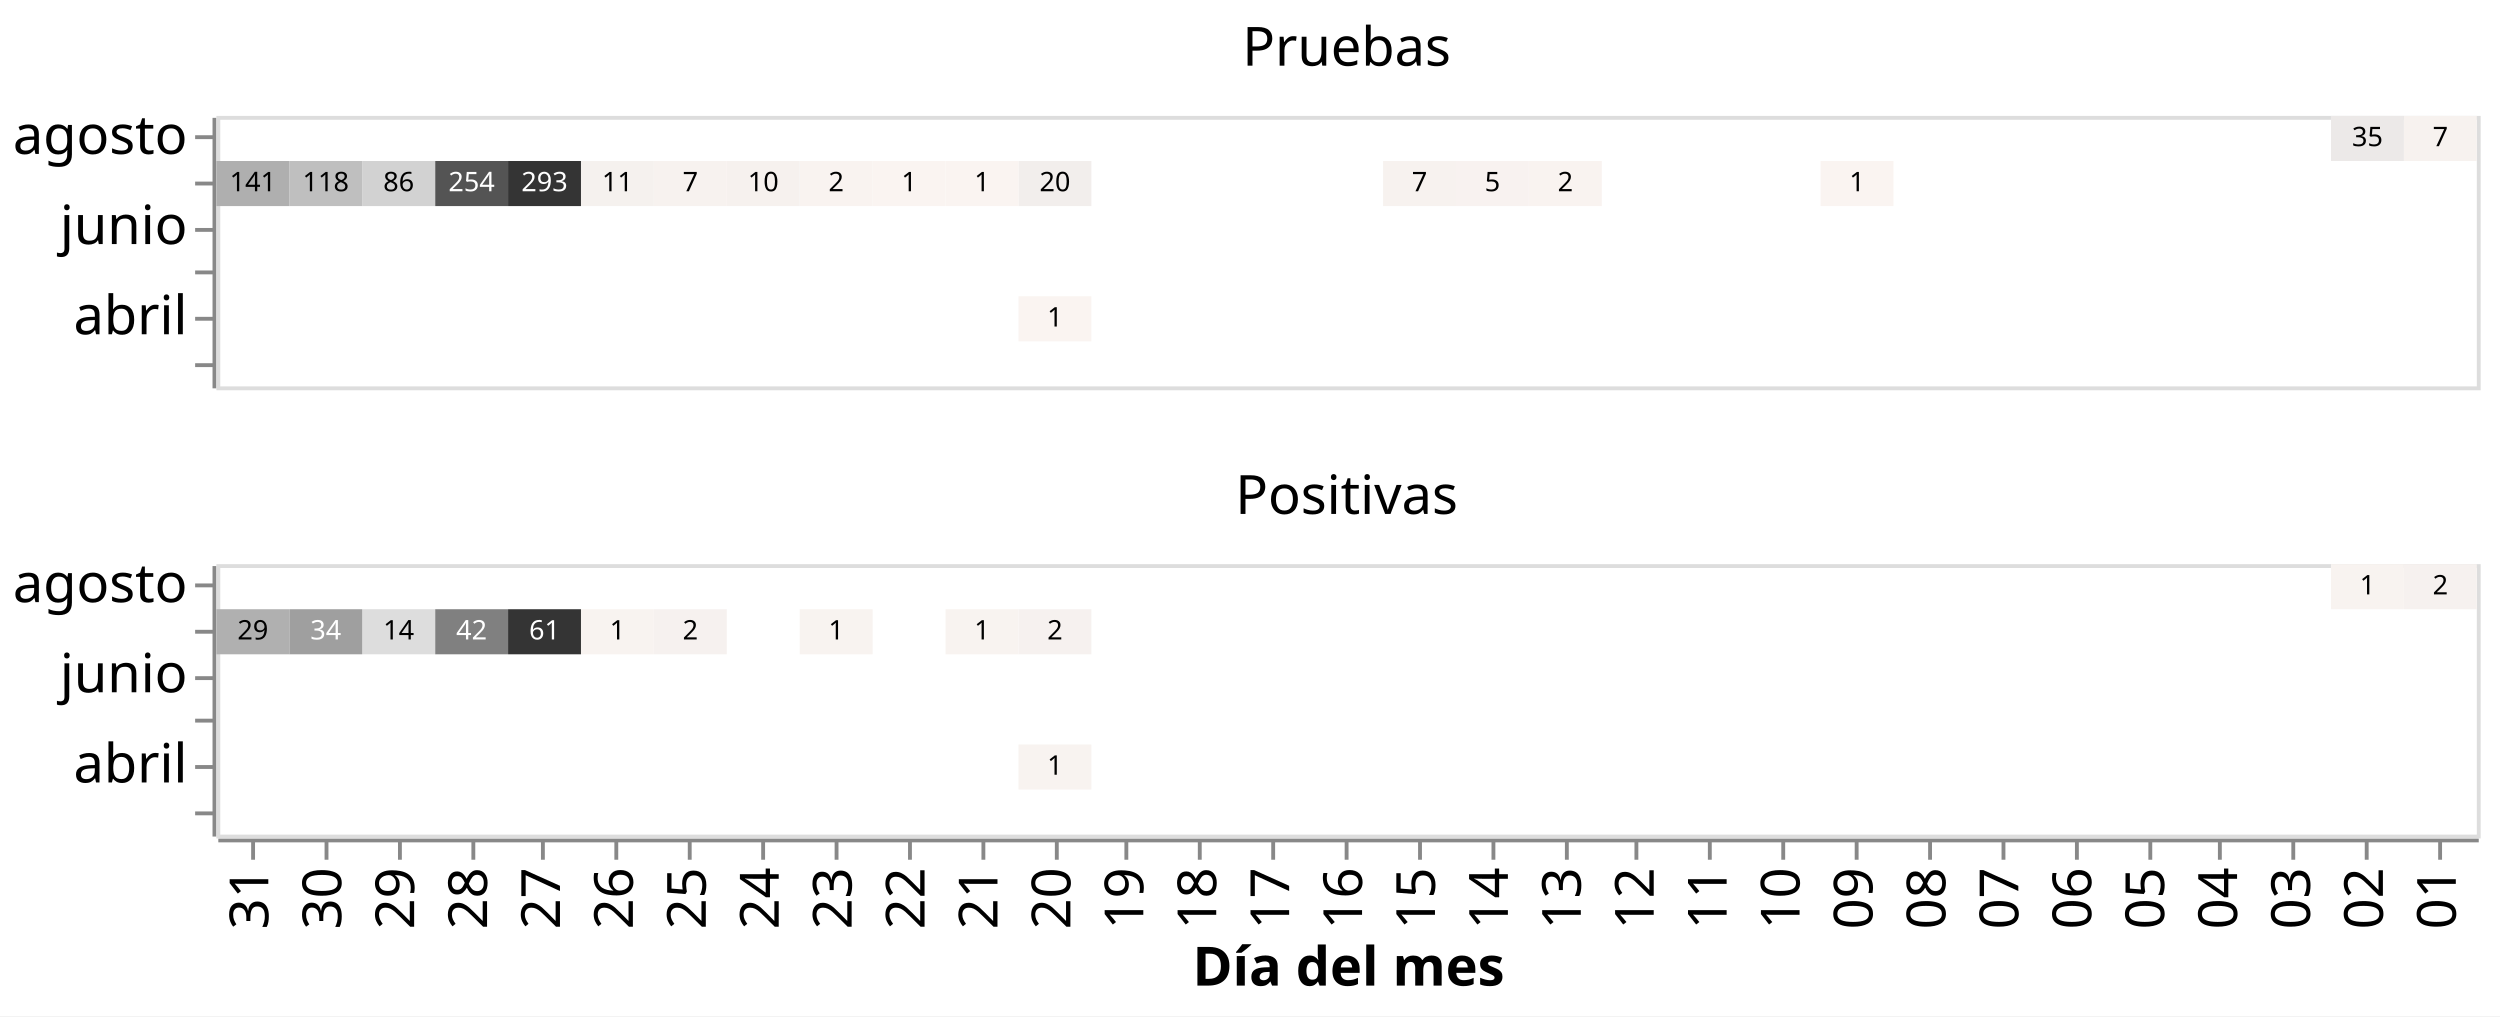
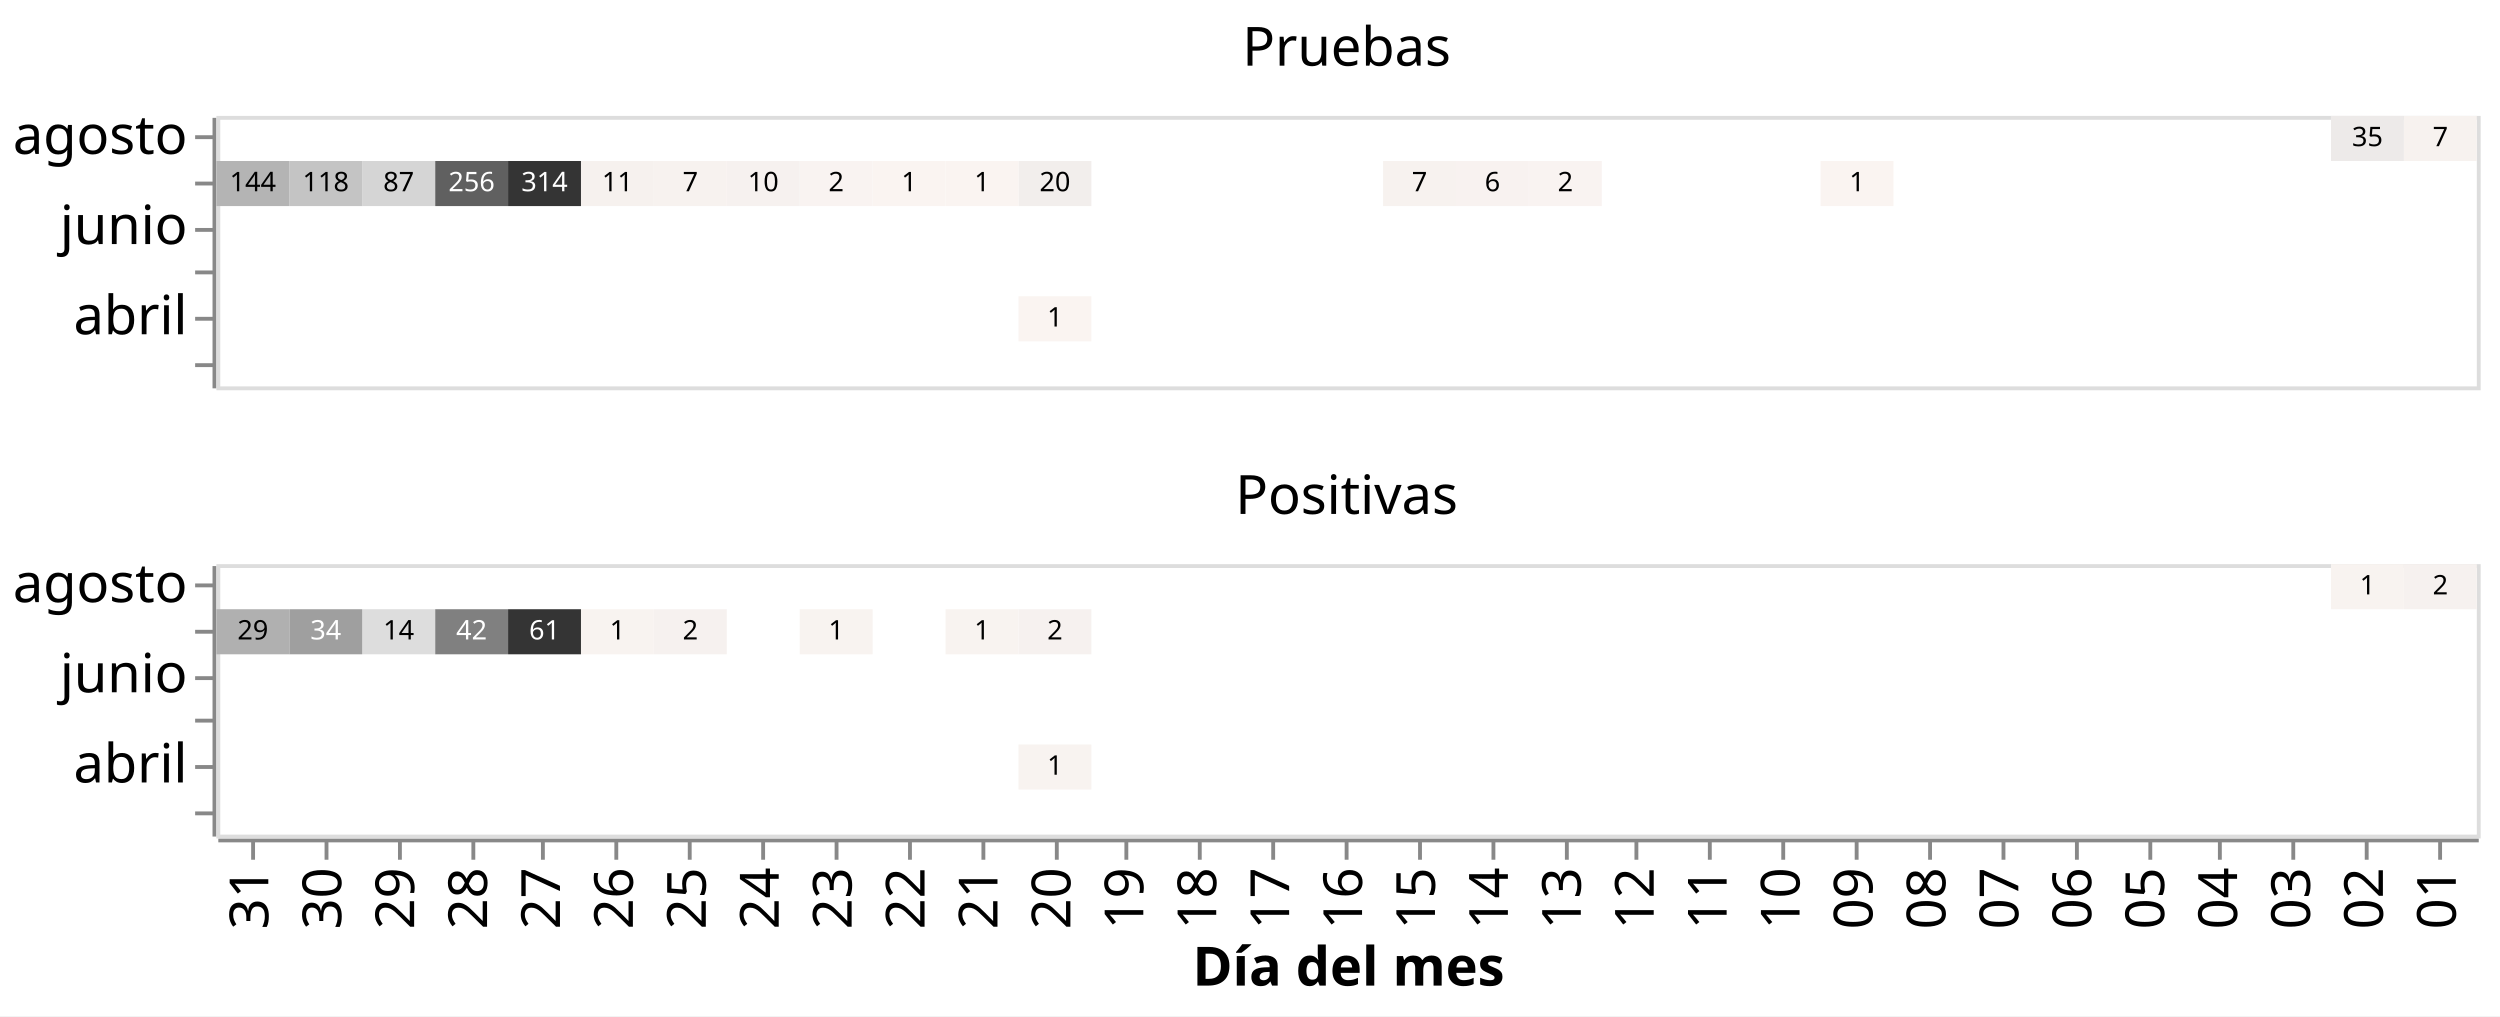
<svg xmlns="http://www.w3.org/2000/svg" class="marks" width="647" height="263" viewBox="0 0 647 263" version="1.1">
  <rect width="647" height="263" style="fill: white;" />
  <g transform="translate(56,30)">
    <g class="mark-group role-frame root">
      <g transform="translate(0,0)">
        <path class="background" d="M0,0h0v0h0Z" style="fill: none;" />
        <g>
          <g class="mark-group role-row-header row_header">
            <g transform="translate(-1,0)">
              <path class="background" d="M0,0h0v70h0Z" style="fill: none;" />
              <g>
                <g class="mark-group role-axis">
                  <g transform="translate(0.5,0.5)">
                    <path class="background" d="M0,0h0v0h0Z" style="pointer-events: none; fill: none;" />
                    <g>
                      <g class="mark-rule role-axis-tick" style="pointer-events: none;">
                        <line transform="translate(0,5)" x2="-5" y2="0" style="fill: none; stroke: #888; stroke-width: 1; opacity: 1;" />
                        <line transform="translate(0,17)" x2="-5" y2="0" style="fill: none; stroke: #888; stroke-width: 1; opacity: 1;" />
                        <line transform="translate(0,29)" x2="-5" y2="0" style="fill: none; stroke: #888; stroke-width: 1; opacity: 1;" />
                        <line transform="translate(0,40)" x2="-5" y2="0" style="fill: none; stroke: #888; stroke-width: 1; opacity: 1;" />
                        <line transform="translate(0,52)" x2="-5" y2="0" style="fill: none; stroke: #888; stroke-width: 1; opacity: 1;" />
                        <line transform="translate(0,64)" x2="-5" y2="0" style="fill: none; stroke: #888; stroke-width: 1; opacity: 1;" />
                      </g>
                      <g class="mark-text role-axis-label" style="pointer-events: none;">
                        <text text-anchor="end" transform="translate(-7,9.333333)" style="font-family: sans-serif; font-size: 14px; fill: #000; opacity: 1;">agosto</text>
                        <text text-anchor="end" transform="translate(-7,21)" style="font-family: sans-serif; font-size: 14px; fill: #000; opacity: 0;">julio</text>
                        <text text-anchor="end" transform="translate(-7,32.66667)" style="font-family: sans-serif; font-size: 14px; fill: #000; opacity: 1;">junio</text>
                        <text text-anchor="end" transform="translate(-7,44.33333)" style="font-family: sans-serif; font-size: 14px; fill: #000; opacity: 0;">mayo</text>
                        <text text-anchor="end" transform="translate(-7,56)" style="font-family: sans-serif; font-size: 14px; fill: #000; opacity: 1;">abril</text>
                        <text text-anchor="end" transform="translate(-7,67.66667)" style="font-family: sans-serif; font-size: 14px; fill: #000; opacity: 0;">marzo</text>
                      </g>
                      <g class="mark-rule role-axis-domain" style="pointer-events: none;">
                        <line transform="translate(0,0)" x2="0" y2="70" style="fill: none; stroke: #888; stroke-width: 1; opacity: 1;" />
                      </g>
                    </g>
                    <path class="foreground" d="" style="pointer-events: none; display: none; fill: none;" />
                  </g>
                </g>
              </g>
              <path class="foreground" d="" style="display: none; fill: none;" />
            </g>
            <g transform="translate(-1,116)">
              <path class="background" d="M0,0h0v70h0Z" style="fill: none;" />
              <g>
                <g class="mark-group role-axis">
                  <g transform="translate(0.5,0.5)">
                    <path class="background" d="M0,0h0v0h0Z" style="pointer-events: none; fill: none;" />
                    <g>
                      <g class="mark-rule role-axis-tick" style="pointer-events: none;">
                        <line transform="translate(0,5)" x2="-5" y2="0" style="fill: none; stroke: #888; stroke-width: 1; opacity: 1;" />
                        <line transform="translate(0,17)" x2="-5" y2="0" style="fill: none; stroke: #888; stroke-width: 1; opacity: 1;" />
                        <line transform="translate(0,29)" x2="-5" y2="0" style="fill: none; stroke: #888; stroke-width: 1; opacity: 1;" />
                        <line transform="translate(0,40)" x2="-5" y2="0" style="fill: none; stroke: #888; stroke-width: 1; opacity: 1;" />
                        <line transform="translate(0,52)" x2="-5" y2="0" style="fill: none; stroke: #888; stroke-width: 1; opacity: 1;" />
                        <line transform="translate(0,64)" x2="-5" y2="0" style="fill: none; stroke: #888; stroke-width: 1; opacity: 1;" />
                      </g>
                      <g class="mark-text role-axis-label" style="pointer-events: none;">
                        <text text-anchor="end" transform="translate(-7,9.333333)" style="font-family: sans-serif; font-size: 14px; fill: #000; opacity: 1;">agosto</text>
                        <text text-anchor="end" transform="translate(-7,21)" style="font-family: sans-serif; font-size: 14px; fill: #000; opacity: 0;">julio</text>
                        <text text-anchor="end" transform="translate(-7,32.66667)" style="font-family: sans-serif; font-size: 14px; fill: #000; opacity: 1;">junio</text>
                        <text text-anchor="end" transform="translate(-7,44.33333)" style="font-family: sans-serif; font-size: 14px; fill: #000; opacity: 0;">mayo</text>
                        <text text-anchor="end" transform="translate(-7,56)" style="font-family: sans-serif; font-size: 14px; fill: #000; opacity: 1;">abril</text>
                        <text text-anchor="end" transform="translate(-7,67.66667)" style="font-family: sans-serif; font-size: 14px; fill: #000; opacity: 0;">marzo</text>
                      </g>
                      <g class="mark-rule role-axis-domain" style="pointer-events: none;">
                        <line transform="translate(0,0)" x2="0" y2="70" style="fill: none; stroke: #888; stroke-width: 1; opacity: 1;" />
                      </g>
                    </g>
                    <path class="foreground" d="" style="pointer-events: none; display: none; fill: none;" />
                  </g>
                </g>
              </g>
              <path class="foreground" d="" style="display: none; fill: none;" />
            </g>
          </g>
          <g class="mark-group role-column-footer column_footer">
            <g transform="translate(0,187)">
              <path class="background" d="M0,0h585v0h-585Z" style="fill: none;" />
              <g>
                <g class="mark-group role-axis">
                  <g transform="translate(0.5,0.5)">
                    <path class="background" d="M0,0h0v0h0Z" style="pointer-events: none; fill: none;" />
                    <g>
                      <g class="mark-rule role-axis-tick" style="pointer-events: none;">
                        <line transform="translate(9,0)" x2="0" y2="5" style="fill: none; stroke: #888; stroke-width: 1; opacity: 1;" />
                        <line transform="translate(28,0)" x2="0" y2="5" style="fill: none; stroke: #888; stroke-width: 1; opacity: 1;" />
                        <line transform="translate(47,0)" x2="0" y2="5" style="fill: none; stroke: #888; stroke-width: 1; opacity: 1;" />
                        <line transform="translate(66,0)" x2="0" y2="5" style="fill: none; stroke: #888; stroke-width: 1; opacity: 1;" />
                        <line transform="translate(84,0)" x2="0" y2="5" style="fill: none; stroke: #888; stroke-width: 1; opacity: 1;" />
                        <line transform="translate(103,0)" x2="0" y2="5" style="fill: none; stroke: #888; stroke-width: 1; opacity: 1;" />
                        <line transform="translate(122,0)" x2="0" y2="5" style="fill: none; stroke: #888; stroke-width: 1; opacity: 1;" />
                        <line transform="translate(141,0)" x2="0" y2="5" style="fill: none; stroke: #888; stroke-width: 1; opacity: 1;" />
                        <line transform="translate(160,0)" x2="0" y2="5" style="fill: none; stroke: #888; stroke-width: 1; opacity: 1;" />
                        <line transform="translate(179,0)" x2="0" y2="5" style="fill: none; stroke: #888; stroke-width: 1; opacity: 1;" />
                        <line transform="translate(198,0)" x2="0" y2="5" style="fill: none; stroke: #888; stroke-width: 1; opacity: 1;" />
                        <line transform="translate(217,0)" x2="0" y2="5" style="fill: none; stroke: #888; stroke-width: 1; opacity: 1;" />
                        <line transform="translate(235,0)" x2="0" y2="5" style="fill: none; stroke: #888; stroke-width: 1; opacity: 1;" />
                        <line transform="translate(254,0)" x2="0" y2="5" style="fill: none; stroke: #888; stroke-width: 1; opacity: 1;" />
                        <line transform="translate(273,0)" x2="0" y2="5" style="fill: none; stroke: #888; stroke-width: 1; opacity: 1;" />
                        <line transform="translate(292,0)" x2="0" y2="5" style="fill: none; stroke: #888; stroke-width: 1; opacity: 1;" />
                        <line transform="translate(311,0)" x2="0" y2="5" style="fill: none; stroke: #888; stroke-width: 1; opacity: 1;" />
                        <line transform="translate(330,0)" x2="0" y2="5" style="fill: none; stroke: #888; stroke-width: 1; opacity: 1;" />
                        <line transform="translate(349,0)" x2="0" y2="5" style="fill: none; stroke: #888; stroke-width: 1; opacity: 1;" />
                        <line transform="translate(367,0)" x2="0" y2="5" style="fill: none; stroke: #888; stroke-width: 1; opacity: 1;" />
                        <line transform="translate(386,0)" x2="0" y2="5" style="fill: none; stroke: #888; stroke-width: 1; opacity: 1;" />
                        <line transform="translate(405,0)" x2="0" y2="5" style="fill: none; stroke: #888; stroke-width: 1; opacity: 1;" />
                        <line transform="translate(424,0)" x2="0" y2="5" style="fill: none; stroke: #888; stroke-width: 1; opacity: 1;" />
                        <line transform="translate(443,0)" x2="0" y2="5" style="fill: none; stroke: #888; stroke-width: 1; opacity: 1;" />
                        <line transform="translate(462,0)" x2="0" y2="5" style="fill: none; stroke: #888; stroke-width: 1; opacity: 1;" />
                        <line transform="translate(481,0)" x2="0" y2="5" style="fill: none; stroke: #888; stroke-width: 1; opacity: 1;" />
                        <line transform="translate(500,0)" x2="0" y2="5" style="fill: none; stroke: #888; stroke-width: 1; opacity: 1;" />
                        <line transform="translate(518,0)" x2="0" y2="5" style="fill: none; stroke: #888; stroke-width: 1; opacity: 1;" />
                        <line transform="translate(537,0)" x2="0" y2="5" style="fill: none; stroke: #888; stroke-width: 1; opacity: 1;" />
                        <line transform="translate(556,0)" x2="0" y2="5" style="fill: none; stroke: #888; stroke-width: 1; opacity: 1;" />
                        <line transform="translate(575,0)" x2="0" y2="5" style="fill: none; stroke: #888; stroke-width: 1; opacity: 1;" />
                      </g>
                      <g class="mark-text role-axis-label" style="pointer-events: none;">
                        <text text-anchor="end" transform="translate(8.935484,7) rotate(270) translate(0,4)" style="font-family: sans-serif; font-size: 14px; fill: #000; opacity: 1;">31</text>
                        <text text-anchor="end" transform="translate(27.80645,7) rotate(270) translate(0,4)" style="font-family: sans-serif; font-size: 14px; fill: #000; opacity: 1;">30</text>
                        <text text-anchor="end" transform="translate(46.67742,7) rotate(270) translate(0,4)" style="font-family: sans-serif; font-size: 14px; fill: #000; opacity: 1;">29</text>
                        <text text-anchor="end" transform="translate(65.54839,7) rotate(270) translate(0,4)" style="font-family: sans-serif; font-size: 14px; fill: #000; opacity: 1;">28</text>
                        <text text-anchor="end" transform="translate(84.41935,7) rotate(270) translate(0,4)" style="font-family: sans-serif; font-size: 14px; fill: #000; opacity: 1;">27</text>
                        <text text-anchor="end" transform="translate(103.2903,7) rotate(270) translate(0,4)" style="font-family: sans-serif; font-size: 14px; fill: #000; opacity: 1;">26</text>
                        <text text-anchor="end" transform="translate(122.1613,7) rotate(270) translate(0,4)" style="font-family: sans-serif; font-size: 14px; fill: #000; opacity: 1;">25</text>
                        <text text-anchor="end" transform="translate(141.0323,7) rotate(270) translate(0,4)" style="font-family: sans-serif; font-size: 14px; fill: #000; opacity: 1;">24</text>
                        <text text-anchor="end" transform="translate(159.9032,7) rotate(270) translate(0,4)" style="font-family: sans-serif; font-size: 14px; fill: #000; opacity: 1;">23</text>
                        <text text-anchor="end" transform="translate(178.7742,7) rotate(270) translate(0,4)" style="font-family: sans-serif; font-size: 14px; fill: #000; opacity: 1;">22</text>
                        <text text-anchor="end" transform="translate(197.6452,7) rotate(270) translate(0,4)" style="font-family: sans-serif; font-size: 14px; fill: #000; opacity: 1;">21</text>
                        <text text-anchor="end" transform="translate(216.5161,7) rotate(270) translate(0,4)" style="font-family: sans-serif; font-size: 14px; fill: #000; opacity: 1;">20</text>
                        <text text-anchor="end" transform="translate(235.3871,7) rotate(270) translate(0,4)" style="font-family: sans-serif; font-size: 14px; fill: #000; opacity: 1;">19</text>
                        <text text-anchor="end" transform="translate(254.2581,7) rotate(270) translate(0,4)" style="font-family: sans-serif; font-size: 14px; fill: #000; opacity: 1;">18</text>
                        <text text-anchor="end" transform="translate(273.129,7) rotate(270) translate(0,4)" style="font-family: sans-serif; font-size: 14px; fill: #000; opacity: 1;">17</text>
                        <text text-anchor="end" transform="translate(292,7) rotate(270) translate(0,4)" style="font-family: sans-serif; font-size: 14px; fill: #000; opacity: 1;">16</text>
                        <text text-anchor="end" transform="translate(310.871,7) rotate(270) translate(0,4)" style="font-family: sans-serif; font-size: 14px; fill: #000; opacity: 1;">15</text>
                        <text text-anchor="end" transform="translate(329.7419,7) rotate(270) translate(0,4)" style="font-family: sans-serif; font-size: 14px; fill: #000; opacity: 1;">14</text>
                        <text text-anchor="end" transform="translate(348.6129,7) rotate(270) translate(0,4)" style="font-family: sans-serif; font-size: 14px; fill: #000; opacity: 1;">13</text>
                        <text text-anchor="end" transform="translate(367.4839,7) rotate(270) translate(0,4)" style="font-family: sans-serif; font-size: 14px; fill: #000; opacity: 1;">12</text>
                        <text text-anchor="end" transform="translate(386.3548,7) rotate(270) translate(0,4)" style="font-family: sans-serif; font-size: 14px; fill: #000; opacity: 1;">11</text>
                        <text text-anchor="end" transform="translate(405.2258,7) rotate(270) translate(0,4)" style="font-family: sans-serif; font-size: 14px; fill: #000; opacity: 1;">10</text>
                        <text text-anchor="end" transform="translate(424.0968,7) rotate(270) translate(0,4)" style="font-family: sans-serif; font-size: 14px; fill: #000; opacity: 1;">09</text>
                        <text text-anchor="end" transform="translate(442.9677,7) rotate(270) translate(0,4)" style="font-family: sans-serif; font-size: 14px; fill: #000; opacity: 1;">08</text>
                        <text text-anchor="end" transform="translate(461.8387,7) rotate(270) translate(0,4)" style="font-family: sans-serif; font-size: 14px; fill: #000; opacity: 1;">07</text>
                        <text text-anchor="end" transform="translate(480.7097,7) rotate(270) translate(0,4)" style="font-family: sans-serif; font-size: 14px; fill: #000; opacity: 1;">06</text>
                        <text text-anchor="end" transform="translate(499.5806,7) rotate(270) translate(0,4)" style="font-family: sans-serif; font-size: 14px; fill: #000; opacity: 1;">05</text>
                        <text text-anchor="end" transform="translate(518.4516,7) rotate(270) translate(0,4)" style="font-family: sans-serif; font-size: 14px; fill: #000; opacity: 1;">04</text>
                        <text text-anchor="end" transform="translate(537.3226,7) rotate(270) translate(0,4)" style="font-family: sans-serif; font-size: 14px; fill: #000; opacity: 1;">03</text>
                        <text text-anchor="end" transform="translate(556.1935,7) rotate(270) translate(0,4)" style="font-family: sans-serif; font-size: 14px; fill: #000; opacity: 1;">02</text>
                        <text text-anchor="end" transform="translate(575.0645,7) rotate(270) translate(0,4)" style="font-family: sans-serif; font-size: 14px; fill: #000; opacity: 1;">01</text>
                      </g>
                      <g class="mark-rule role-axis-domain" style="pointer-events: none;">
                        <line transform="translate(0,0)" x2="585" y2="0" style="fill: none; stroke: #888; stroke-width: 1; opacity: 1;" />
                      </g>
                      <g class="mark-text role-axis-title" style="pointer-events: none;">
                        <text text-anchor="middle" transform="translate(292.5,37.57227)" style="font-family: sans-serif; font-size: 14px; font-weight: bold; fill: #000; opacity: 1;">Día del mes</text>
                      </g>
                    </g>
                    <path class="foreground" d="" style="pointer-events: none; display: none; fill: none;" />
                  </g>
                </g>
              </g>
              <path class="foreground" d="" style="display: none; fill: none;" />
            </g>
          </g>
          <g class="mark-group role-scope cell">
            <g transform="translate(0,0)">
              <path class="background" d="M0.5,0.5h585v70h-585Z" style="fill: none; stroke: #ddd;" />
              <g>
                <g class="mark-rect role-mark child_layer_0_marks">
                  <path d="M207.581,46.667h18.871v11.667h-18.871Z" style="fill: rgb(250, 244, 241);" />
                  <path d="M415.161,11.667h18.871v11.667h-18.871Z" style="fill: rgb(250, 244, 241);" />
-                   <path d="M339.677,11.667h18.871v11.667h-18.871Z" style="fill: rgb(249, 243, 240);" />
+                   <path d="M339.677,11.667h18.871v11.667h-18.871Z" style="fill: rgb(249, 243, 241);" />
                  <path d="M320.806,11.667h18.871v11.667h-18.871Z" style="fill: rgb(248, 242, 240);" />
                  <path d="M301.935,11.667h18.871v11.667h-18.871Z" style="fill: rgb(247, 242, 239);" />
                  <path d="M207.581,11.667h18.871v11.667h-18.871Z" style="fill: rgb(242, 238, 236);" />
                  <path d="M188.71,11.667h18.871v11.667h-18.871Z" style="fill: rgb(250, 244, 241);" />
                  <path d="M169.839,11.667h18.871v11.667h-18.871Z" style="fill: rgb(250, 244, 241);" />
-                   <path d="M150.968,11.667h18.871v11.667h-18.871Z" style="fill: rgb(249, 243, 240);" />
-                   <path d="M132.097,11.667h18.871v11.667h-18.871Z" style="fill: rgb(246, 241, 238);" />
+                   <path d="M150.968,11.667h18.871v11.667h-18.871Z" style="fill: rgb(249, 243, 241);" />
+                   <path d="M132.097,11.667h18.871v11.667h-18.871Z" style="fill: rgb(246, 241, 239);" />
                  <path d="M113.226,11.667h18.871v11.667h-18.871Z" style="fill: rgb(247, 242, 239);" />
-                   <path d="M94.355,11.667h18.871v11.667h-18.871Z" style="fill: rgb(245, 241, 238);" />
+                   <path d="M94.355,11.667h18.871v11.667h-18.871Z" style="fill: rgb(246, 241, 238);" />
                  <path d="M75.484,11.667h18.871v11.667h-18.871Z" style="fill: rgb(52, 52, 52);" />
-                   <path d="M56.613,11.667h18.871v11.667h-18.871Z" style="fill: rgb(84, 84, 84);" />
-                   <path d="M37.742,11.667h18.871v11.667h-18.871Z" style="fill: rgb(210, 210, 210);" />
-                   <path d="M18.871,11.667h18.871v11.667h-18.871Z" style="fill: rgb(191, 191, 191);" />
-                   <path d="M0,11.667h18.871v11.667h-18.871Z" style="fill: rgb(175, 175, 175);" />
+                   <path d="M56.613,11.667h18.871v11.667h-18.871Z" style="fill: rgb(96, 96, 96);" />
+                   <path d="M37.742,11.667h18.871v11.667h-18.871Z" style="fill: rgb(213, 213, 213);" />
+                   <path d="M18.871,11.667h18.871v11.667h-18.871Z" style="fill: rgb(196, 196, 196);" />
+                   <path d="M0,11.667h18.871v11.667h-18.871Z" style="fill: rgb(180, 180, 180);" />
                  <path d="M566.129,0h18.871v11.667h-18.871Z" style="fill: rgb(247, 242, 239);" />
-                   <path d="M547.258,0h18.871v11.667h-18.871Z" style="fill: rgb(236, 233, 232);" />
+                   <path d="M547.258,0h18.871v11.667h-18.871Z" style="fill: rgb(237, 234, 233);" />
                </g>
                <g class="mark-text role-mark child_layer_1_marks">
                  <text text-anchor="middle" transform="translate(217.0161,54.5)" style="font-family: sans-serif; font-size: 7px; fill: black;">1</text>
                  <text text-anchor="middle" transform="translate(424.5968,19.5)" style="font-family: sans-serif; font-size: 7px; fill: black;">1</text>
                  <text text-anchor="middle" transform="translate(349.1129,19.5)" style="font-family: sans-serif; font-size: 7px; fill: black;">2</text>
-                   <text text-anchor="middle" transform="translate(330.2419,19.5)" style="font-family: sans-serif; font-size: 7px; fill: black;">5</text>
+                   <text text-anchor="middle" transform="translate(330.2419,19.5)" style="font-family: sans-serif; font-size: 7px; fill: black;">6</text>
                  <text text-anchor="middle" transform="translate(311.371,19.5)" style="font-family: sans-serif; font-size: 7px; fill: black;">7</text>
                  <text text-anchor="middle" transform="translate(217.0161,19.5)" style="font-family: sans-serif; font-size: 7px; fill: black;">20</text>
                  <text text-anchor="middle" transform="translate(198.1452,19.5)" style="font-family: sans-serif; font-size: 7px; fill: black;">1</text>
                  <text text-anchor="middle" transform="translate(179.2742,19.5)" style="font-family: sans-serif; font-size: 7px; fill: black;">1</text>
                  <text text-anchor="middle" transform="translate(160.4032,19.5)" style="font-family: sans-serif; font-size: 7px; fill: black;">2</text>
                  <text text-anchor="middle" transform="translate(141.5323,19.5)" style="font-family: sans-serif; font-size: 7px; fill: black;">10</text>
                  <text text-anchor="middle" transform="translate(122.6613,19.5)" style="font-family: sans-serif; font-size: 7px; fill: black;">7</text>
                  <text text-anchor="middle" transform="translate(103.7903,19.5)" style="font-family: sans-serif; font-size: 7px; fill: black;">11</text>
-                   <text text-anchor="middle" transform="translate(84.91935,19.5)" style="font-family: sans-serif; font-size: 7px; fill: white;">293</text>
-                   <text text-anchor="middle" transform="translate(66.04839,19.5)" style="font-family: sans-serif; font-size: 7px; fill: white;">254</text>
-                   <text text-anchor="middle" transform="translate(47.17742,19.5)" style="font-family: sans-serif; font-size: 7px; fill: black;">86</text>
+                   <text text-anchor="middle" transform="translate(84.91935,19.5)" style="font-family: sans-serif; font-size: 7px; fill: white;">314</text>
+                   <text text-anchor="middle" transform="translate(66.04839,19.5)" style="font-family: sans-serif; font-size: 7px; fill: white;">256</text>
+                   <text text-anchor="middle" transform="translate(47.17742,19.5)" style="font-family: sans-serif; font-size: 7px; fill: black;">87</text>
                  <text text-anchor="middle" transform="translate(28.30645,19.5)" style="font-family: sans-serif; font-size: 7px; fill: black;">118</text>
-                   <text text-anchor="middle" transform="translate(9.435484,19.5)" style="font-family: sans-serif; font-size: 7px; fill: black;">141</text>
+                   <text text-anchor="middle" transform="translate(9.435484,19.5)" style="font-family: sans-serif; font-size: 7px; fill: black;">144</text>
                  <text text-anchor="middle" transform="translate(575.5645,7.833333)" style="font-family: sans-serif; font-size: 7px; fill: black;">7</text>
                  <text text-anchor="middle" transform="translate(556.6935,7.833333)" style="font-family: sans-serif; font-size: 7px; fill: black;">35</text>
                </g>
                <g class="mark-group role-title">
                  <g transform="translate(292.5,-24)">
                    <path class="background" d="M0,0h0v0h0Z" style="pointer-events: none; fill: none;" />
                    <g>
                      <g class="mark-text role-title-text" style="pointer-events: none;">
                        <text text-anchor="middle" transform="translate(0,11)" style="font-family: sans-serif; font-size: 14px; fill: #000; opacity: 1;">Pruebas</text>
                      </g>
                    </g>
                    <path class="foreground" d="" style="pointer-events: none; display: none; fill: none;" />
                  </g>
                </g>
              </g>
              <path class="foreground" d="" style="display: none; fill: none;" />
            </g>
            <g transform="translate(0,116)">
              <path class="background" d="M0.5,0.5h585v70h-585Z" style="fill: none; stroke: #ddd;" />
              <g>
                <g class="mark-rect role-mark child_layer_0_marks">
                  <path d="M207.581,46.667h18.871v11.667h-18.871Z" style="fill: rgb(248, 243, 240);" />
                  <path d="M207.581,11.667h18.871v11.667h-18.871Z" style="fill: rgb(246, 241, 239);" />
                  <path d="M188.71,11.667h18.871v11.667h-18.871Z" style="fill: rgb(248, 243, 240);" />
                  <path d="M150.968,11.667h18.871v11.667h-18.871Z" style="fill: rgb(248, 243, 240);" />
                  <path d="M113.226,11.667h18.871v11.667h-18.871Z" style="fill: rgb(246, 241, 239);" />
                  <path d="M94.355,11.667h18.871v11.667h-18.871Z" style="fill: rgb(248, 243, 240);" />
                  <path d="M75.484,11.667h18.871v11.667h-18.871Z" style="fill: rgb(52, 52, 52);" />
                  <path d="M56.613,11.667h18.871v11.667h-18.871Z" style="fill: rgb(128, 128, 128);" />
                  <path d="M37.742,11.667h18.871v11.667h-18.871Z" style="fill: rgb(221, 221, 221);" />
                  <path d="M18.871,11.667h18.871v11.667h-18.871Z" style="fill: rgb(159, 159, 159);" />
                  <path d="M0,11.667h18.871v11.667h-18.871Z" style="fill: rgb(176, 176, 176);" />
                  <path d="M566.129,0h18.871v11.667h-18.871Z" style="fill: rgb(246, 241, 239);" />
                  <path d="M547.258,0h18.871v11.667h-18.871Z" style="fill: rgb(248, 243, 240);" />
                </g>
                <g class="mark-text role-mark child_layer_1_marks">
                  <text text-anchor="middle" transform="translate(217.0161,54.5)" style="font-family: sans-serif; font-size: 7px; fill: black;">1</text>
                  <text text-anchor="middle" transform="translate(217.0161,19.5)" style="font-family: sans-serif; font-size: 7px; fill: black;">2</text>
                  <text text-anchor="middle" transform="translate(198.1452,19.5)" style="font-family: sans-serif; font-size: 7px; fill: black;">1</text>
                  <text text-anchor="middle" transform="translate(160.4032,19.5)" style="font-family: sans-serif; font-size: 7px; fill: black;">1</text>
                  <text text-anchor="middle" transform="translate(122.6613,19.5)" style="font-family: sans-serif; font-size: 7px; fill: black;">2</text>
                  <text text-anchor="middle" transform="translate(103.7903,19.5)" style="font-family: sans-serif; font-size: 7px; fill: black;">1</text>
                  <text text-anchor="middle" transform="translate(84.91935,19.5)" style="font-family: sans-serif; font-size: 7px; fill: white;">61</text>
                  <text text-anchor="middle" transform="translate(66.04839,19.5)" style="font-family: sans-serif; font-size: 7px; fill: white;">42</text>
                  <text text-anchor="middle" transform="translate(47.17742,19.5)" style="font-family: sans-serif; font-size: 7px; fill: black;">14</text>
                  <text text-anchor="middle" transform="translate(28.30645,19.5)" style="font-family: sans-serif; font-size: 7px; fill: white;">34</text>
                  <text text-anchor="middle" transform="translate(9.435484,19.5)" style="font-family: sans-serif; font-size: 7px; fill: black;">29</text>
                  <text text-anchor="middle" transform="translate(575.5645,7.833333)" style="font-family: sans-serif; font-size: 7px; fill: black;">2</text>
                  <text text-anchor="middle" transform="translate(556.6935,7.833333)" style="font-family: sans-serif; font-size: 7px; fill: black;">1</text>
                </g>
                <g class="mark-group role-title">
                  <g transform="translate(292.5,-24)">
                    <path class="background" d="M0,0h0v0h0Z" style="pointer-events: none; fill: none;" />
                    <g>
                      <g class="mark-text role-title-text" style="pointer-events: none;">
                        <text text-anchor="middle" transform="translate(0,11)" style="font-family: sans-serif; font-size: 14px; fill: #000; opacity: 1;">Positivas</text>
                      </g>
                    </g>
                    <path class="foreground" d="" style="pointer-events: none; display: none; fill: none;" />
                  </g>
                </g>
              </g>
              <path class="foreground" d="" style="display: none; fill: none;" />
            </g>
          </g>
        </g>
        <path class="foreground" d="" style="display: none; fill: none;" />
      </g>
    </g>
  </g>
</svg>
